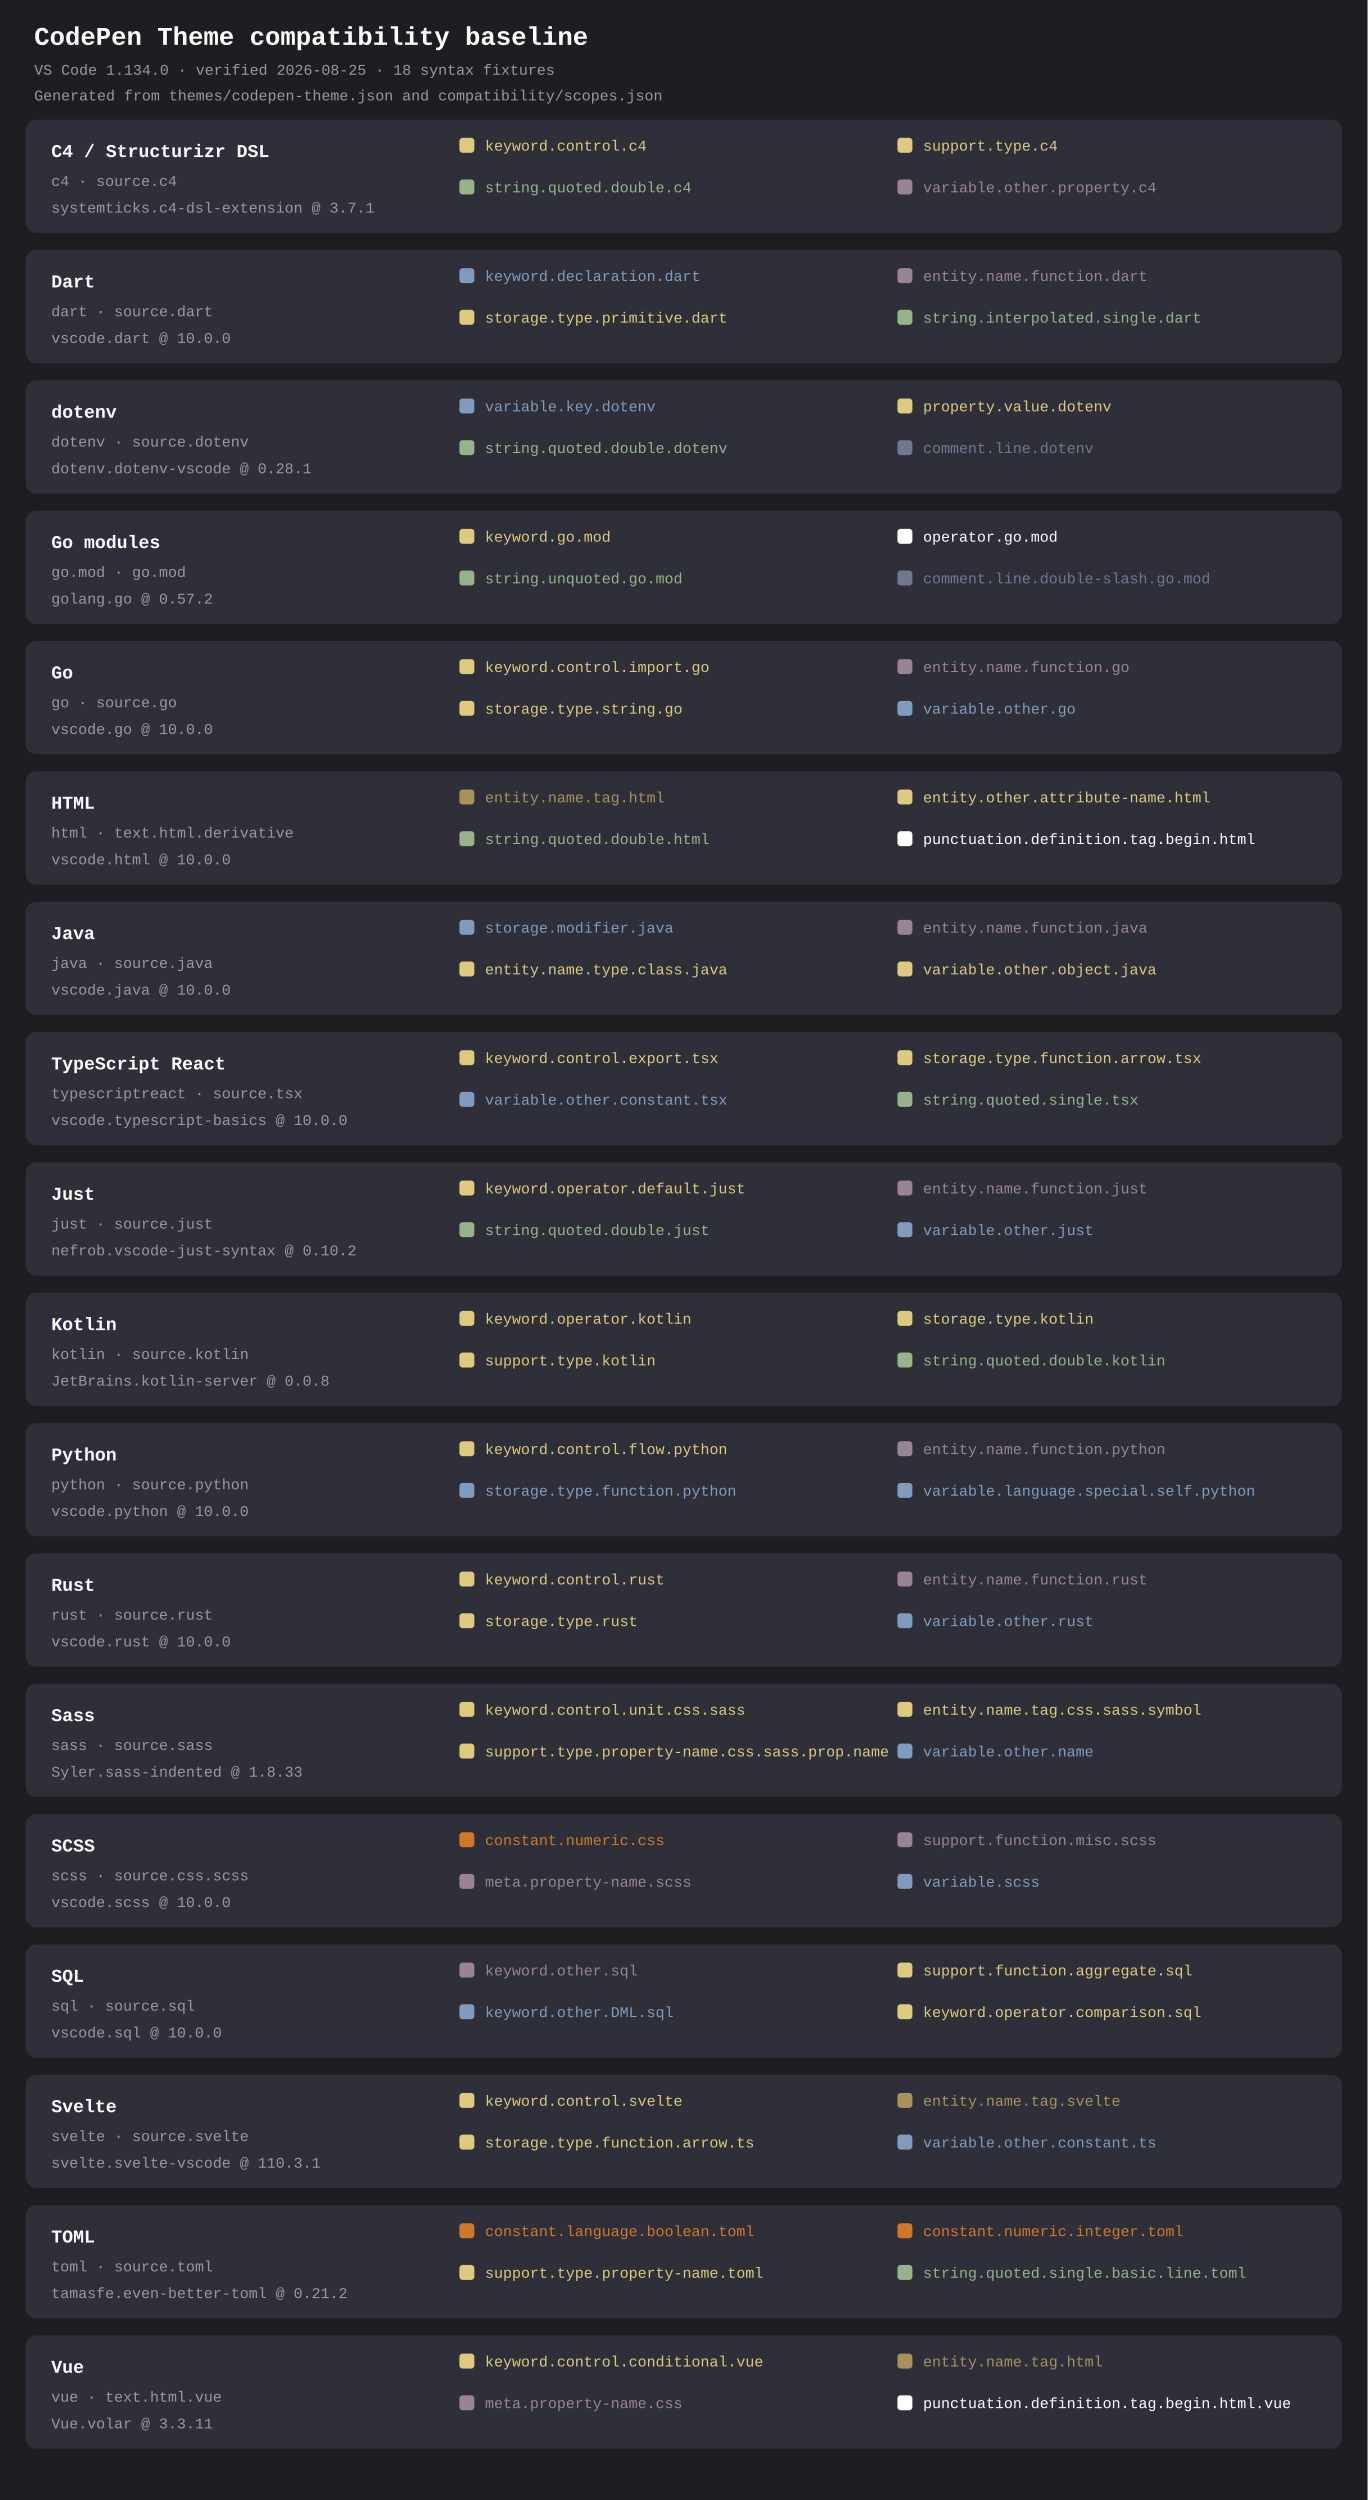
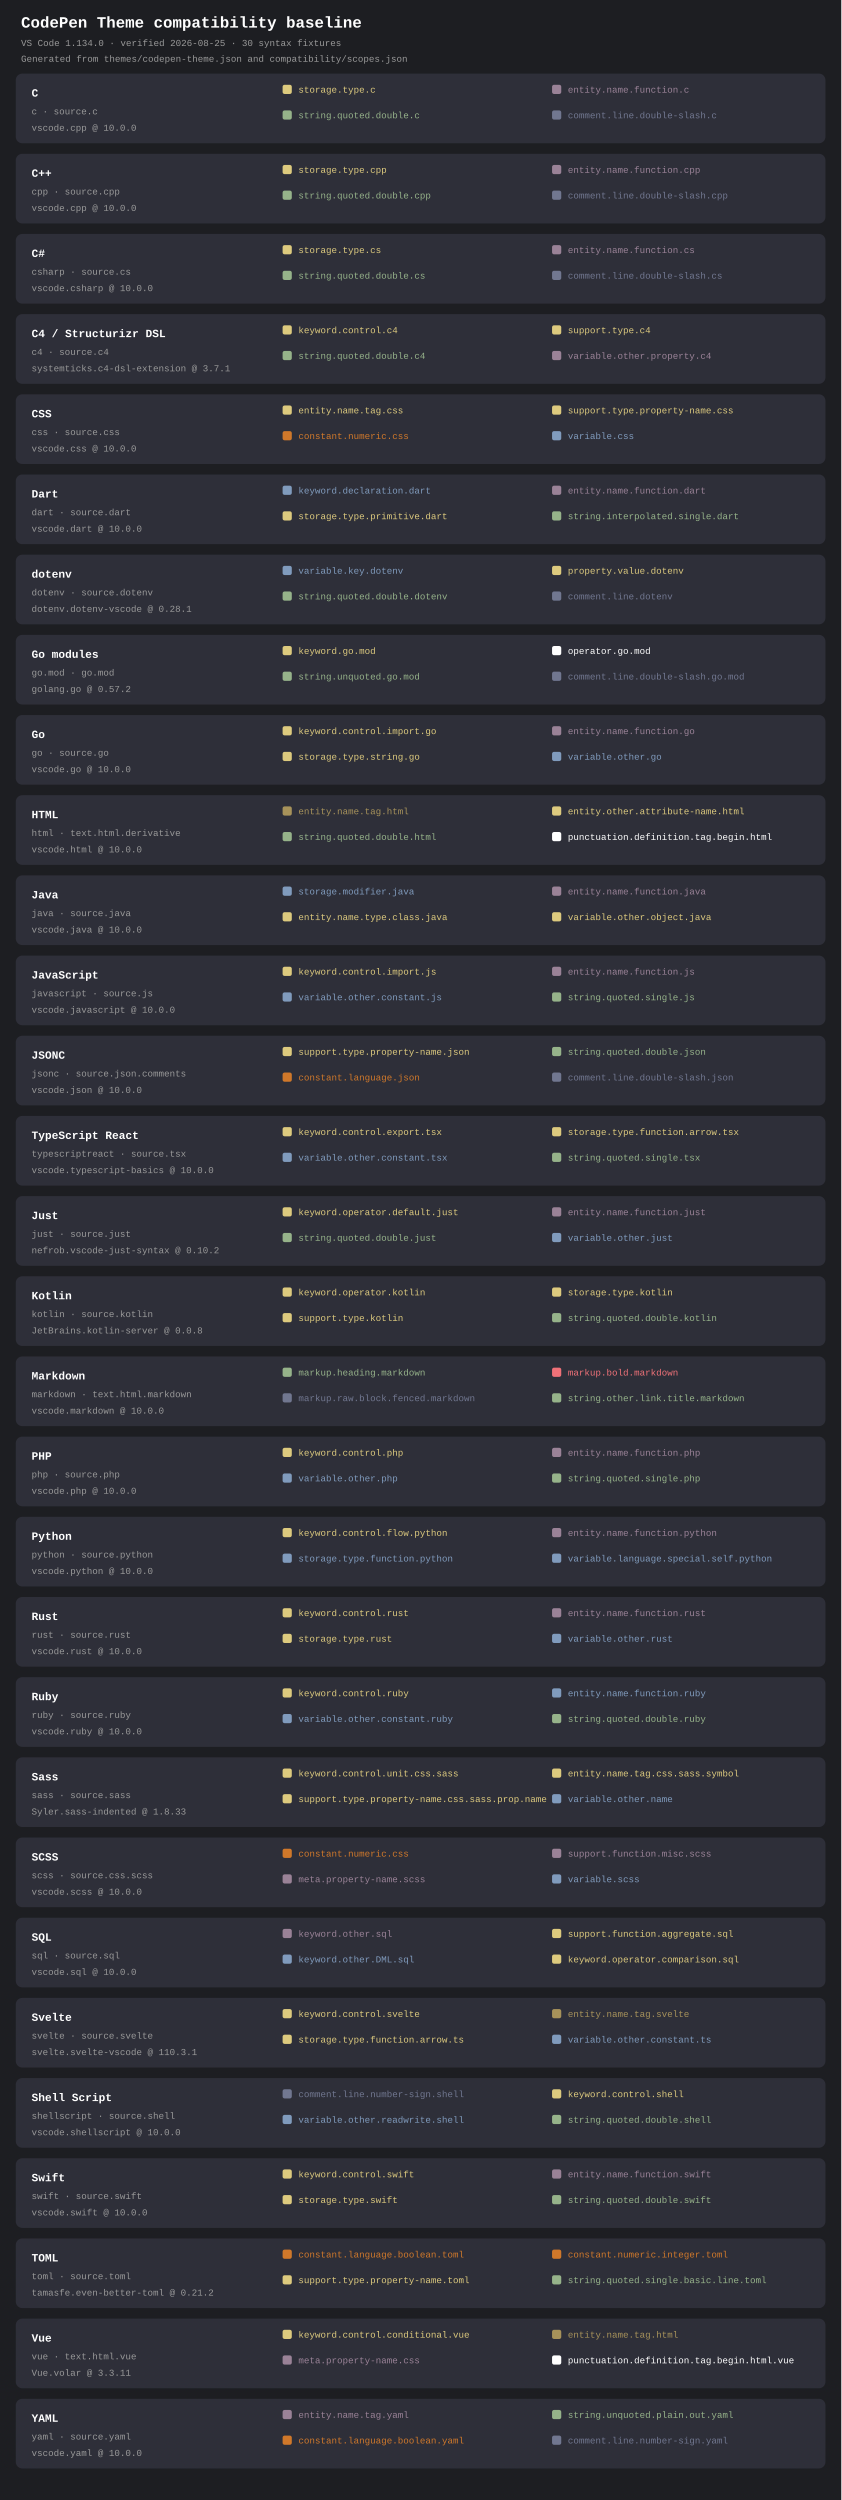
- <svg xmlns="http://www.w3.org/2000/svg" width="1280" height="2340" viewBox="0 0 1280 2340">
+ <svg xmlns="http://www.w3.org/2000/svg" width="1280" height="3804" viewBox="0 0 1280 3804">
  <style>text{font:14px SFMono-Regular,Consolas,Liberation Mono,monospace}.title{font-size:24px;font-weight:700}.language{font-size:17px;font-weight:700}</style>
  <rect width="100%" height="100%" fill="#1d1e22" />
  <text class="title" x="32" y="42" fill="#ffffff">CodePen Theme compatibility baseline</text>
-   <text x="32" y="70" fill="#999999">VS Code 1.134.0 · verified 2026-08-25 · 18 syntax fixtures</text>
+   <text x="32" y="70" fill="#999999">VS Code 1.134.0 · verified 2026-08-25 · 30 syntax fixtures</text>
  <text x="32" y="94" fill="#999999">Generated from themes/codepen-theme.json and compatibility/scopes.json</text>
  <rect x="24" y="112" width="1232" height="106" rx="10" fill="#2e2f39" />
-   <text class="language" x="48" y="147" fill="#ffffff">C4 / Structurizr DSL</text>
-   <text x="48" y="174" fill="#999999">c4 · source.c4</text>
-   <text x="48" y="199" fill="#999999">systemticks.c4-dsl-extension @ 3.7.1</text>
+   <text class="language" x="48" y="147" fill="#ffffff">C</text>
+   <text x="48" y="174" fill="#999999">c · source.c</text>
+   <text x="48" y="199" fill="#999999">vscode.cpp @ 10.0.0</text>
  <rect x="430" y="129" width="14" height="14" rx="3" fill="#ddca7e" />
-   <text x="454" y="141" fill="#ddca7e">keyword.control.c4</text>
-   <rect x="840" y="129" width="14" height="14" rx="3" fill="#ddca7e" />
-   <text x="864" y="141" fill="#ddca7e">support.type.c4</text>
+   <text x="454" y="141" fill="#ddca7e" font-style="italic">storage.type.c</text>
+   <rect x="840" y="129" width="14" height="14" rx="3" fill="#9a8297" />
+   <text x="864" y="141" fill="#9a8297">entity.name.function.c</text>
  <rect x="430" y="168" width="14" height="14" rx="3" fill="#96b38a" />
-   <text x="454" y="180" fill="#96b38a">string.quoted.double.c4</text>
-   <rect x="840" y="168" width="14" height="14" rx="3" fill="#9a8297" />
-   <text x="864" y="180" fill="#9a8297">variable.other.property.c4</text>
+   <text x="454" y="180" fill="#96b38a">string.quoted.double.c</text>
+   <rect x="840" y="168" width="14" height="14" rx="3" fill="#717790" />
+   <text x="864" y="180" fill="#717790" font-style="italic">comment.line.double-slash.c</text>
  <rect x="24" y="234" width="1232" height="106" rx="10" fill="#2e2f39" />
-   <text class="language" x="48" y="269" fill="#ffffff">Dart</text>
-   <text x="48" y="296" fill="#999999">dart · source.dart</text>
-   <text x="48" y="321" fill="#999999">vscode.dart @ 10.0.0</text>
-   <rect x="430" y="251" width="14" height="14" rx="3" fill="#809bbd" />
-   <text x="454" y="263" fill="#809bbd" font-style="italic">keyword.declaration.dart</text>
+   <text class="language" x="48" y="269" fill="#ffffff">C++</text>
+   <text x="48" y="296" fill="#999999">cpp · source.cpp</text>
+   <text x="48" y="321" fill="#999999">vscode.cpp @ 10.0.0</text>
+   <rect x="430" y="251" width="14" height="14" rx="3" fill="#ddca7e" />
+   <text x="454" y="263" fill="#ddca7e" font-style="italic">storage.type.cpp</text>
  <rect x="840" y="251" width="14" height="14" rx="3" fill="#9a8297" />
-   <text x="864" y="263" fill="#9a8297">entity.name.function.dart</text>
-   <rect x="430" y="290" width="14" height="14" rx="3" fill="#ddca7e" />
-   <text x="454" y="302" fill="#ddca7e" font-style="italic">storage.type.primitive.dart</text>
-   <rect x="840" y="290" width="14" height="14" rx="3" fill="#96b38a" />
-   <text x="864" y="302" fill="#96b38a">string.interpolated.single.dart</text>
+   <text x="864" y="263" fill="#9a8297">entity.name.function.cpp</text>
+   <rect x="430" y="290" width="14" height="14" rx="3" fill="#96b38a" />
+   <text x="454" y="302" fill="#96b38a">string.quoted.double.cpp</text>
+   <rect x="840" y="290" width="14" height="14" rx="3" fill="#717790" />
+   <text x="864" y="302" fill="#717790" font-style="italic">comment.line.double-slash.cpp</text>
  <rect x="24" y="356" width="1232" height="106" rx="10" fill="#2e2f39" />
-   <text class="language" x="48" y="391" fill="#ffffff">dotenv</text>
-   <text x="48" y="418" fill="#999999">dotenv · source.dotenv</text>
-   <text x="48" y="443" fill="#999999">dotenv.dotenv-vscode @ 0.28.1</text>
-   <rect x="430" y="373" width="14" height="14" rx="3" fill="#809bbd" />
-   <text x="454" y="385" fill="#809bbd">variable.key.dotenv</text>
-   <rect x="840" y="373" width="14" height="14" rx="3" fill="#ddca7e" />
-   <text x="864" y="385" fill="#ddca7e">property.value.dotenv</text>
+   <text class="language" x="48" y="391" fill="#ffffff">C#</text>
+   <text x="48" y="418" fill="#999999">csharp · source.cs</text>
+   <text x="48" y="443" fill="#999999">vscode.csharp @ 10.0.0</text>
+   <rect x="430" y="373" width="14" height="14" rx="3" fill="#ddca7e" />
+   <text x="454" y="385" fill="#ddca7e" font-style="italic">storage.type.cs</text>
+   <rect x="840" y="373" width="14" height="14" rx="3" fill="#9a8297" />
+   <text x="864" y="385" fill="#9a8297">entity.name.function.cs</text>
  <rect x="430" y="412" width="14" height="14" rx="3" fill="#96b38a" />
-   <text x="454" y="424" fill="#96b38a">string.quoted.double.dotenv</text>
+   <text x="454" y="424" fill="#96b38a">string.quoted.double.cs</text>
  <rect x="840" y="412" width="14" height="14" rx="3" fill="#717790" />
-   <text x="864" y="424" fill="#717790" font-style="italic">comment.line.dotenv</text>
+   <text x="864" y="424" fill="#717790" font-style="italic">comment.line.double-slash.cs</text>
  <rect x="24" y="478" width="1232" height="106" rx="10" fill="#2e2f39" />
-   <text class="language" x="48" y="513" fill="#ffffff">Go modules</text>
-   <text x="48" y="540" fill="#999999">go.mod · go.mod</text>
-   <text x="48" y="565" fill="#999999">golang.go @ 0.57.2</text>
+   <text class="language" x="48" y="513" fill="#ffffff">C4 / Structurizr DSL</text>
+   <text x="48" y="540" fill="#999999">c4 · source.c4</text>
+   <text x="48" y="565" fill="#999999">systemticks.c4-dsl-extension @ 3.7.1</text>
  <rect x="430" y="495" width="14" height="14" rx="3" fill="#ddca7e" />
-   <text x="454" y="507" fill="#ddca7e">keyword.go.mod</text>
-   <rect x="840" y="495" width="14" height="14" rx="3" fill="#ffffff" />
-   <text x="864" y="507" fill="#ffffff">operator.go.mod</text>
+   <text x="454" y="507" fill="#ddca7e">keyword.control.c4</text>
+   <rect x="840" y="495" width="14" height="14" rx="3" fill="#ddca7e" />
+   <text x="864" y="507" fill="#ddca7e">support.type.c4</text>
  <rect x="430" y="534" width="14" height="14" rx="3" fill="#96b38a" />
-   <text x="454" y="546" fill="#96b38a">string.unquoted.go.mod</text>
-   <rect x="840" y="534" width="14" height="14" rx="3" fill="#717790" />
-   <text x="864" y="546" fill="#717790" font-style="italic">comment.line.double-slash.go.mod</text>
+   <text x="454" y="546" fill="#96b38a">string.quoted.double.c4</text>
+   <rect x="840" y="534" width="14" height="14" rx="3" fill="#9a8297" />
+   <text x="864" y="546" fill="#9a8297">variable.other.property.c4</text>
  <rect x="24" y="600" width="1232" height="106" rx="10" fill="#2e2f39" />
-   <text class="language" x="48" y="635" fill="#ffffff">Go</text>
-   <text x="48" y="662" fill="#999999">go · source.go</text>
-   <text x="48" y="687" fill="#999999">vscode.go @ 10.0.0</text>
+   <text class="language" x="48" y="635" fill="#ffffff">CSS</text>
+   <text x="48" y="662" fill="#999999">css · source.css</text>
+   <text x="48" y="687" fill="#999999">vscode.css @ 10.0.0</text>
  <rect x="430" y="617" width="14" height="14" rx="3" fill="#ddca7e" />
-   <text x="454" y="629" fill="#ddca7e" font-style="italic">keyword.control.import.go</text>
-   <rect x="840" y="617" width="14" height="14" rx="3" fill="#9a8297" />
-   <text x="864" y="629" fill="#9a8297">entity.name.function.go</text>
-   <rect x="430" y="656" width="14" height="14" rx="3" fill="#ddca7e" />
-   <text x="454" y="668" fill="#ddca7e" font-style="italic">storage.type.string.go</text>
+   <text x="454" y="629" fill="#ddca7e">entity.name.tag.css</text>
+   <rect x="840" y="617" width="14" height="14" rx="3" fill="#ddca7e" />
+   <text x="864" y="629" fill="#ddca7e">support.type.property-name.css</text>
+   <rect x="430" y="656" width="14" height="14" rx="3" fill="#d0782a" />
+   <text x="454" y="668" fill="#d0782a">constant.numeric.css</text>
  <rect x="840" y="656" width="14" height="14" rx="3" fill="#809bbd" />
-   <text x="864" y="668" fill="#809bbd">variable.other.go</text>
+   <text x="864" y="668" fill="#809bbd">variable.css</text>
  <rect x="24" y="722" width="1232" height="106" rx="10" fill="#2e2f39" />
-   <text class="language" x="48" y="757" fill="#ffffff">HTML</text>
-   <text x="48" y="784" fill="#999999">html · text.html.derivative</text>
-   <text x="48" y="809" fill="#999999">vscode.html @ 10.0.0</text>
-   <rect x="430" y="739" width="14" height="14" rx="3" fill="#a7925a" />
-   <text x="454" y="751" fill="#a7925a">entity.name.tag.html</text>
-   <rect x="840" y="739" width="14" height="14" rx="3" fill="#ddca7e" />
-   <text x="864" y="751" fill="#ddca7e">entity.other.attribute-name.html</text>
-   <rect x="430" y="778" width="14" height="14" rx="3" fill="#96b38a" />
-   <text x="454" y="790" fill="#96b38a">string.quoted.double.html</text>
-   <rect x="840" y="778" width="14" height="14" rx="3" fill="#ffffff" />
-   <text x="864" y="790" fill="#ffffff">punctuation.definition.tag.begin.html</text>
+   <text class="language" x="48" y="757" fill="#ffffff">Dart</text>
+   <text x="48" y="784" fill="#999999">dart · source.dart</text>
+   <text x="48" y="809" fill="#999999">vscode.dart @ 10.0.0</text>
+   <rect x="430" y="739" width="14" height="14" rx="3" fill="#809bbd" />
+   <text x="454" y="751" fill="#809bbd" font-style="italic">keyword.declaration.dart</text>
+   <rect x="840" y="739" width="14" height="14" rx="3" fill="#9a8297" />
+   <text x="864" y="751" fill="#9a8297">entity.name.function.dart</text>
+   <rect x="430" y="778" width="14" height="14" rx="3" fill="#ddca7e" />
+   <text x="454" y="790" fill="#ddca7e" font-style="italic">storage.type.primitive.dart</text>
+   <rect x="840" y="778" width="14" height="14" rx="3" fill="#96b38a" />
+   <text x="864" y="790" fill="#96b38a">string.interpolated.single.dart</text>
  <rect x="24" y="844" width="1232" height="106" rx="10" fill="#2e2f39" />
-   <text class="language" x="48" y="879" fill="#ffffff">Java</text>
-   <text x="48" y="906" fill="#999999">java · source.java</text>
-   <text x="48" y="931" fill="#999999">vscode.java @ 10.0.0</text>
+   <text class="language" x="48" y="879" fill="#ffffff">dotenv</text>
+   <text x="48" y="906" fill="#999999">dotenv · source.dotenv</text>
+   <text x="48" y="931" fill="#999999">dotenv.dotenv-vscode @ 0.28.1</text>
  <rect x="430" y="861" width="14" height="14" rx="3" fill="#809bbd" />
-   <text x="454" y="873" fill="#809bbd" font-style="italic">storage.modifier.java</text>
-   <rect x="840" y="861" width="14" height="14" rx="3" fill="#9a8297" />
-   <text x="864" y="873" fill="#9a8297">entity.name.function.java</text>
-   <rect x="430" y="900" width="14" height="14" rx="3" fill="#ddca7e" />
-   <text x="454" y="912" fill="#ddca7e">entity.name.type.class.java</text>
-   <rect x="840" y="900" width="14" height="14" rx="3" fill="#ddca7e" />
-   <text x="864" y="912" fill="#ddca7e">variable.other.object.java</text>
+   <text x="454" y="873" fill="#809bbd">variable.key.dotenv</text>
+   <rect x="840" y="861" width="14" height="14" rx="3" fill="#ddca7e" />
+   <text x="864" y="873" fill="#ddca7e">property.value.dotenv</text>
+   <rect x="430" y="900" width="14" height="14" rx="3" fill="#96b38a" />
+   <text x="454" y="912" fill="#96b38a">string.quoted.double.dotenv</text>
+   <rect x="840" y="900" width="14" height="14" rx="3" fill="#717790" />
+   <text x="864" y="912" fill="#717790" font-style="italic">comment.line.dotenv</text>
  <rect x="24" y="966" width="1232" height="106" rx="10" fill="#2e2f39" />
-   <text class="language" x="48" y="1001" fill="#ffffff">TypeScript React</text>
-   <text x="48" y="1028" fill="#999999">typescriptreact · source.tsx</text>
-   <text x="48" y="1053" fill="#999999">vscode.typescript-basics @ 10.0.0</text>
+   <text class="language" x="48" y="1001" fill="#ffffff">Go modules</text>
+   <text x="48" y="1028" fill="#999999">go.mod · go.mod</text>
+   <text x="48" y="1053" fill="#999999">golang.go @ 0.57.2</text>
  <rect x="430" y="983" width="14" height="14" rx="3" fill="#ddca7e" />
-   <text x="454" y="995" fill="#ddca7e" font-style="italic">keyword.control.export.tsx</text>
-   <rect x="840" y="983" width="14" height="14" rx="3" fill="#ddca7e" />
-   <text x="864" y="995" fill="#ddca7e" font-style="italic">storage.type.function.arrow.tsx</text>
-   <rect x="430" y="1022" width="14" height="14" rx="3" fill="#809bbd" />
-   <text x="454" y="1034" fill="#809bbd">variable.other.constant.tsx</text>
-   <rect x="840" y="1022" width="14" height="14" rx="3" fill="#96b38a" />
-   <text x="864" y="1034" fill="#96b38a">string.quoted.single.tsx</text>
+   <text x="454" y="995" fill="#ddca7e">keyword.go.mod</text>
+   <rect x="840" y="983" width="14" height="14" rx="3" fill="#ffffff" />
+   <text x="864" y="995" fill="#ffffff">operator.go.mod</text>
+   <rect x="430" y="1022" width="14" height="14" rx="3" fill="#96b38a" />
+   <text x="454" y="1034" fill="#96b38a">string.unquoted.go.mod</text>
+   <rect x="840" y="1022" width="14" height="14" rx="3" fill="#717790" />
+   <text x="864" y="1034" fill="#717790" font-style="italic">comment.line.double-slash.go.mod</text>
  <rect x="24" y="1088" width="1232" height="106" rx="10" fill="#2e2f39" />
-   <text class="language" x="48" y="1123" fill="#ffffff">Just</text>
-   <text x="48" y="1150" fill="#999999">just · source.just</text>
-   <text x="48" y="1175" fill="#999999">nefrob.vscode-just-syntax @ 0.10.2</text>
+   <text class="language" x="48" y="1123" fill="#ffffff">Go</text>
+   <text x="48" y="1150" fill="#999999">go · source.go</text>
+   <text x="48" y="1175" fill="#999999">vscode.go @ 10.0.0</text>
  <rect x="430" y="1105" width="14" height="14" rx="3" fill="#ddca7e" />
-   <text x="454" y="1117" fill="#ddca7e">keyword.operator.default.just</text>
+   <text x="454" y="1117" fill="#ddca7e" font-style="italic">keyword.control.import.go</text>
  <rect x="840" y="1105" width="14" height="14" rx="3" fill="#9a8297" />
-   <text x="864" y="1117" fill="#9a8297">entity.name.function.just</text>
-   <rect x="430" y="1144" width="14" height="14" rx="3" fill="#96b38a" />
-   <text x="454" y="1156" fill="#96b38a">string.quoted.double.just</text>
+   <text x="864" y="1117" fill="#9a8297">entity.name.function.go</text>
+   <rect x="430" y="1144" width="14" height="14" rx="3" fill="#ddca7e" />
+   <text x="454" y="1156" fill="#ddca7e" font-style="italic">storage.type.string.go</text>
  <rect x="840" y="1144" width="14" height="14" rx="3" fill="#809bbd" />
-   <text x="864" y="1156" fill="#809bbd">variable.other.just</text>
+   <text x="864" y="1156" fill="#809bbd">variable.other.go</text>
  <rect x="24" y="1210" width="1232" height="106" rx="10" fill="#2e2f39" />
-   <text class="language" x="48" y="1245" fill="#ffffff">Kotlin</text>
-   <text x="48" y="1272" fill="#999999">kotlin · source.kotlin</text>
-   <text x="48" y="1297" fill="#999999">JetBrains.kotlin-server @ 0.0.8</text>
-   <rect x="430" y="1227" width="14" height="14" rx="3" fill="#ddca7e" />
-   <text x="454" y="1239" fill="#ddca7e">keyword.operator.kotlin</text>
+   <text class="language" x="48" y="1245" fill="#ffffff">HTML</text>
+   <text x="48" y="1272" fill="#999999">html · text.html.derivative</text>
+   <text x="48" y="1297" fill="#999999">vscode.html @ 10.0.0</text>
+   <rect x="430" y="1227" width="14" height="14" rx="3" fill="#a7925a" />
+   <text x="454" y="1239" fill="#a7925a">entity.name.tag.html</text>
  <rect x="840" y="1227" width="14" height="14" rx="3" fill="#ddca7e" />
-   <text x="864" y="1239" fill="#ddca7e" font-style="italic">storage.type.kotlin</text>
-   <rect x="430" y="1266" width="14" height="14" rx="3" fill="#ddca7e" />
-   <text x="454" y="1278" fill="#ddca7e">support.type.kotlin</text>
-   <rect x="840" y="1266" width="14" height="14" rx="3" fill="#96b38a" />
-   <text x="864" y="1278" fill="#96b38a">string.quoted.double.kotlin</text>
+   <text x="864" y="1239" fill="#ddca7e">entity.other.attribute-name.html</text>
+   <rect x="430" y="1266" width="14" height="14" rx="3" fill="#96b38a" />
+   <text x="454" y="1278" fill="#96b38a">string.quoted.double.html</text>
+   <rect x="840" y="1266" width="14" height="14" rx="3" fill="#ffffff" />
+   <text x="864" y="1278" fill="#ffffff">punctuation.definition.tag.begin.html</text>
  <rect x="24" y="1332" width="1232" height="106" rx="10" fill="#2e2f39" />
-   <text class="language" x="48" y="1367" fill="#ffffff">Python</text>
-   <text x="48" y="1394" fill="#999999">python · source.python</text>
-   <text x="48" y="1419" fill="#999999">vscode.python @ 10.0.0</text>
-   <rect x="430" y="1349" width="14" height="14" rx="3" fill="#ddca7e" />
-   <text x="454" y="1361" fill="#ddca7e" font-style="italic">keyword.control.flow.python</text>
+   <text class="language" x="48" y="1367" fill="#ffffff">Java</text>
+   <text x="48" y="1394" fill="#999999">java · source.java</text>
+   <text x="48" y="1419" fill="#999999">vscode.java @ 10.0.0</text>
+   <rect x="430" y="1349" width="14" height="14" rx="3" fill="#809bbd" />
+   <text x="454" y="1361" fill="#809bbd" font-style="italic">storage.modifier.java</text>
  <rect x="840" y="1349" width="14" height="14" rx="3" fill="#9a8297" />
-   <text x="864" y="1361" fill="#9a8297">entity.name.function.python</text>
-   <rect x="430" y="1388" width="14" height="14" rx="3" fill="#809bbd" />
-   <text x="454" y="1400" fill="#809bbd" font-style="italic">storage.type.function.python</text>
-   <rect x="840" y="1388" width="14" height="14" rx="3" fill="#809bbd" />
-   <text x="864" y="1400" fill="#809bbd" font-style="italic">variable.language.special.self.python</text>
+   <text x="864" y="1361" fill="#9a8297">entity.name.function.java</text>
+   <rect x="430" y="1388" width="14" height="14" rx="3" fill="#ddca7e" />
+   <text x="454" y="1400" fill="#ddca7e">entity.name.type.class.java</text>
+   <rect x="840" y="1388" width="14" height="14" rx="3" fill="#ddca7e" />
+   <text x="864" y="1400" fill="#ddca7e">variable.other.object.java</text>
  <rect x="24" y="1454" width="1232" height="106" rx="10" fill="#2e2f39" />
-   <text class="language" x="48" y="1489" fill="#ffffff">Rust</text>
-   <text x="48" y="1516" fill="#999999">rust · source.rust</text>
-   <text x="48" y="1541" fill="#999999">vscode.rust @ 10.0.0</text>
+   <text class="language" x="48" y="1489" fill="#ffffff">JavaScript</text>
+   <text x="48" y="1516" fill="#999999">javascript · source.js</text>
+   <text x="48" y="1541" fill="#999999">vscode.javascript @ 10.0.0</text>
  <rect x="430" y="1471" width="14" height="14" rx="3" fill="#ddca7e" />
-   <text x="454" y="1483" fill="#ddca7e" font-style="italic">keyword.control.rust</text>
+   <text x="454" y="1483" fill="#ddca7e" font-style="italic">keyword.control.import.js</text>
  <rect x="840" y="1471" width="14" height="14" rx="3" fill="#9a8297" />
-   <text x="864" y="1483" fill="#9a8297">entity.name.function.rust</text>
-   <rect x="430" y="1510" width="14" height="14" rx="3" fill="#ddca7e" />
-   <text x="454" y="1522" fill="#ddca7e" font-style="italic">storage.type.rust</text>
-   <rect x="840" y="1510" width="14" height="14" rx="3" fill="#809bbd" />
-   <text x="864" y="1522" fill="#809bbd">variable.other.rust</text>
+   <text x="864" y="1483" fill="#9a8297">entity.name.function.js</text>
+   <rect x="430" y="1510" width="14" height="14" rx="3" fill="#809bbd" />
+   <text x="454" y="1522" fill="#809bbd">variable.other.constant.js</text>
+   <rect x="840" y="1510" width="14" height="14" rx="3" fill="#96b38a" />
+   <text x="864" y="1522" fill="#96b38a">string.quoted.single.js</text>
  <rect x="24" y="1576" width="1232" height="106" rx="10" fill="#2e2f39" />
-   <text class="language" x="48" y="1611" fill="#ffffff">Sass</text>
-   <text x="48" y="1638" fill="#999999">sass · source.sass</text>
-   <text x="48" y="1663" fill="#999999">Syler.sass-indented @ 1.8.33</text>
+   <text class="language" x="48" y="1611" fill="#ffffff">JSONC</text>
+   <text x="48" y="1638" fill="#999999">jsonc · source.json.comments</text>
+   <text x="48" y="1663" fill="#999999">vscode.json @ 10.0.0</text>
  <rect x="430" y="1593" width="14" height="14" rx="3" fill="#ddca7e" />
-   <text x="454" y="1605" fill="#ddca7e">keyword.control.unit.css.sass</text>
-   <rect x="840" y="1593" width="14" height="14" rx="3" fill="#ddca7e" />
-   <text x="864" y="1605" fill="#ddca7e">entity.name.tag.css.sass.symbol</text>
-   <rect x="430" y="1632" width="14" height="14" rx="3" fill="#ddca7e" />
-   <text x="454" y="1644" fill="#ddca7e">support.type.property-name.css.sass.prop.name</text>
-   <rect x="840" y="1632" width="14" height="14" rx="3" fill="#809bbd" />
-   <text x="864" y="1644" fill="#809bbd">variable.other.name</text>
+   <text x="454" y="1605" fill="#ddca7e">support.type.property-name.json</text>
+   <rect x="840" y="1593" width="14" height="14" rx="3" fill="#96b38a" />
+   <text x="864" y="1605" fill="#96b38a">string.quoted.double.json</text>
+   <rect x="430" y="1632" width="14" height="14" rx="3" fill="#d0782a" />
+   <text x="454" y="1644" fill="#d0782a">constant.language.json</text>
+   <rect x="840" y="1632" width="14" height="14" rx="3" fill="#717790" />
+   <text x="864" y="1644" fill="#717790" font-style="italic">comment.line.double-slash.json</text>
  <rect x="24" y="1698" width="1232" height="106" rx="10" fill="#2e2f39" />
-   <text class="language" x="48" y="1733" fill="#ffffff">SCSS</text>
-   <text x="48" y="1760" fill="#999999">scss · source.css.scss</text>
-   <text x="48" y="1785" fill="#999999">vscode.scss @ 10.0.0</text>
-   <rect x="430" y="1715" width="14" height="14" rx="3" fill="#d0782a" />
-   <text x="454" y="1727" fill="#d0782a">constant.numeric.css</text>
-   <rect x="840" y="1715" width="14" height="14" rx="3" fill="#9a8297" />
-   <text x="864" y="1727" fill="#9a8297">support.function.misc.scss</text>
-   <rect x="430" y="1754" width="14" height="14" rx="3" fill="#9a8297" />
-   <text x="454" y="1766" fill="#9a8297">meta.property-name.scss</text>
-   <rect x="840" y="1754" width="14" height="14" rx="3" fill="#809bbd" />
-   <text x="864" y="1766" fill="#809bbd">variable.scss</text>
+   <text class="language" x="48" y="1733" fill="#ffffff">TypeScript React</text>
+   <text x="48" y="1760" fill="#999999">typescriptreact · source.tsx</text>
+   <text x="48" y="1785" fill="#999999">vscode.typescript-basics @ 10.0.0</text>
+   <rect x="430" y="1715" width="14" height="14" rx="3" fill="#ddca7e" />
+   <text x="454" y="1727" fill="#ddca7e" font-style="italic">keyword.control.export.tsx</text>
+   <rect x="840" y="1715" width="14" height="14" rx="3" fill="#ddca7e" />
+   <text x="864" y="1727" fill="#ddca7e" font-style="italic">storage.type.function.arrow.tsx</text>
+   <rect x="430" y="1754" width="14" height="14" rx="3" fill="#809bbd" />
+   <text x="454" y="1766" fill="#809bbd">variable.other.constant.tsx</text>
+   <rect x="840" y="1754" width="14" height="14" rx="3" fill="#96b38a" />
+   <text x="864" y="1766" fill="#96b38a">string.quoted.single.tsx</text>
  <rect x="24" y="1820" width="1232" height="106" rx="10" fill="#2e2f39" />
-   <text class="language" x="48" y="1855" fill="#ffffff">SQL</text>
-   <text x="48" y="1882" fill="#999999">sql · source.sql</text>
-   <text x="48" y="1907" fill="#999999">vscode.sql @ 10.0.0</text>
-   <rect x="430" y="1837" width="14" height="14" rx="3" fill="#9a8297" />
-   <text x="454" y="1849" fill="#9a8297">keyword.other.sql</text>
-   <rect x="840" y="1837" width="14" height="14" rx="3" fill="#ddca7e" />
-   <text x="864" y="1849" fill="#ddca7e">support.function.aggregate.sql</text>
-   <rect x="430" y="1876" width="14" height="14" rx="3" fill="#809bbd" />
-   <text x="454" y="1888" fill="#809bbd">keyword.other.DML.sql</text>
-   <rect x="840" y="1876" width="14" height="14" rx="3" fill="#ddca7e" />
-   <text x="864" y="1888" fill="#ddca7e">keyword.operator.comparison.sql</text>
+   <text class="language" x="48" y="1855" fill="#ffffff">Just</text>
+   <text x="48" y="1882" fill="#999999">just · source.just</text>
+   <text x="48" y="1907" fill="#999999">nefrob.vscode-just-syntax @ 0.10.2</text>
+   <rect x="430" y="1837" width="14" height="14" rx="3" fill="#ddca7e" />
+   <text x="454" y="1849" fill="#ddca7e">keyword.operator.default.just</text>
+   <rect x="840" y="1837" width="14" height="14" rx="3" fill="#9a8297" />
+   <text x="864" y="1849" fill="#9a8297">entity.name.function.just</text>
+   <rect x="430" y="1876" width="14" height="14" rx="3" fill="#96b38a" />
+   <text x="454" y="1888" fill="#96b38a">string.quoted.double.just</text>
+   <rect x="840" y="1876" width="14" height="14" rx="3" fill="#809bbd" />
+   <text x="864" y="1888" fill="#809bbd">variable.other.just</text>
  <rect x="24" y="1942" width="1232" height="106" rx="10" fill="#2e2f39" />
-   <text class="language" x="48" y="1977" fill="#ffffff">Svelte</text>
-   <text x="48" y="2004" fill="#999999">svelte · source.svelte</text>
-   <text x="48" y="2029" fill="#999999">svelte.svelte-vscode @ 110.3.1</text>
+   <text class="language" x="48" y="1977" fill="#ffffff">Kotlin</text>
+   <text x="48" y="2004" fill="#999999">kotlin · source.kotlin</text>
+   <text x="48" y="2029" fill="#999999">JetBrains.kotlin-server @ 0.0.8</text>
  <rect x="430" y="1959" width="14" height="14" rx="3" fill="#ddca7e" />
-   <text x="454" y="1971" fill="#ddca7e">keyword.control.svelte</text>
-   <rect x="840" y="1959" width="14" height="14" rx="3" fill="#a7925a" />
-   <text x="864" y="1971" fill="#a7925a">entity.name.tag.svelte</text>
+   <text x="454" y="1971" fill="#ddca7e">keyword.operator.kotlin</text>
+   <rect x="840" y="1959" width="14" height="14" rx="3" fill="#ddca7e" />
+   <text x="864" y="1971" fill="#ddca7e" font-style="italic">storage.type.kotlin</text>
  <rect x="430" y="1998" width="14" height="14" rx="3" fill="#ddca7e" />
-   <text x="454" y="2010" fill="#ddca7e" font-style="italic">storage.type.function.arrow.ts</text>
-   <rect x="840" y="1998" width="14" height="14" rx="3" fill="#809bbd" />
-   <text x="864" y="2010" fill="#809bbd">variable.other.constant.ts</text>
+   <text x="454" y="2010" fill="#ddca7e">support.type.kotlin</text>
+   <rect x="840" y="1998" width="14" height="14" rx="3" fill="#96b38a" />
+   <text x="864" y="2010" fill="#96b38a">string.quoted.double.kotlin</text>
  <rect x="24" y="2064" width="1232" height="106" rx="10" fill="#2e2f39" />
-   <text class="language" x="48" y="2099" fill="#ffffff">TOML</text>
-   <text x="48" y="2126" fill="#999999">toml · source.toml</text>
-   <text x="48" y="2151" fill="#999999">tamasfe.even-better-toml @ 0.21.2</text>
-   <rect x="430" y="2081" width="14" height="14" rx="3" fill="#d0782a" />
-   <text x="454" y="2093" fill="#d0782a">constant.language.boolean.toml</text>
-   <rect x="840" y="2081" width="14" height="14" rx="3" fill="#d0782a" />
-   <text x="864" y="2093" fill="#d0782a">constant.numeric.integer.toml</text>
-   <rect x="430" y="2120" width="14" height="14" rx="3" fill="#ddca7e" />
-   <text x="454" y="2132" fill="#ddca7e">support.type.property-name.toml</text>
+   <text class="language" x="48" y="2099" fill="#ffffff">Markdown</text>
+   <text x="48" y="2126" fill="#999999">markdown · text.html.markdown</text>
+   <text x="48" y="2151" fill="#999999">vscode.markdown @ 10.0.0</text>
+   <rect x="430" y="2081" width="14" height="14" rx="3" fill="#96b38a" />
+   <text x="454" y="2093" fill="#96b38a">markup.heading.markdown</text>
+   <rect x="840" y="2081" width="14" height="14" rx="3" fill="#f07178" />
+   <text x="864" y="2093" fill="#f07178">markup.bold.markdown</text>
+   <rect x="430" y="2120" width="14" height="14" rx="3" fill="#717790" />
+   <text x="454" y="2132" fill="#717790">markup.raw.block.fenced.markdown</text>
  <rect x="840" y="2120" width="14" height="14" rx="3" fill="#96b38a" />
-   <text x="864" y="2132" fill="#96b38a">string.quoted.single.basic.line.toml</text>
+   <text x="864" y="2132" fill="#96b38a">string.other.link.title.markdown</text>
  <rect x="24" y="2186" width="1232" height="106" rx="10" fill="#2e2f39" />
-   <text class="language" x="48" y="2221" fill="#ffffff">Vue</text>
-   <text x="48" y="2248" fill="#999999">vue · text.html.vue</text>
-   <text x="48" y="2273" fill="#999999">Vue.volar @ 3.3.11</text>
+   <text class="language" x="48" y="2221" fill="#ffffff">PHP</text>
+   <text x="48" y="2248" fill="#999999">php · source.php</text>
+   <text x="48" y="2273" fill="#999999">vscode.php @ 10.0.0</text>
  <rect x="430" y="2203" width="14" height="14" rx="3" fill="#ddca7e" />
-   <text x="454" y="2215" fill="#ddca7e">keyword.control.conditional.vue</text>
-   <rect x="840" y="2203" width="14" height="14" rx="3" fill="#a7925a" />
-   <text x="864" y="2215" fill="#a7925a">entity.name.tag.html</text>
-   <rect x="430" y="2242" width="14" height="14" rx="3" fill="#9a8297" />
-   <text x="454" y="2254" fill="#9a8297">meta.property-name.css</text>
-   <rect x="840" y="2242" width="14" height="14" rx="3" fill="#ffffff" />
-   <text x="864" y="2254" fill="#ffffff">punctuation.definition.tag.begin.html.vue</text>
+   <text x="454" y="2215" fill="#ddca7e">keyword.control.php</text>
+   <rect x="840" y="2203" width="14" height="14" rx="3" fill="#9a8297" />
+   <text x="864" y="2215" fill="#9a8297">entity.name.function.php</text>
+   <rect x="430" y="2242" width="14" height="14" rx="3" fill="#809bbd" />
+   <text x="454" y="2254" fill="#809bbd">variable.other.php</text>
+   <rect x="840" y="2242" width="14" height="14" rx="3" fill="#96b38a" />
+   <text x="864" y="2254" fill="#96b38a">string.quoted.single.php</text>
+   <rect x="24" y="2308" width="1232" height="106" rx="10" fill="#2e2f39" />
+   <text class="language" x="48" y="2343" fill="#ffffff">Python</text>
+   <text x="48" y="2370" fill="#999999">python · source.python</text>
+   <text x="48" y="2395" fill="#999999">vscode.python @ 10.0.0</text>
+   <rect x="430" y="2325" width="14" height="14" rx="3" fill="#ddca7e" />
+   <text x="454" y="2337" fill="#ddca7e" font-style="italic">keyword.control.flow.python</text>
+   <rect x="840" y="2325" width="14" height="14" rx="3" fill="#9a8297" />
+   <text x="864" y="2337" fill="#9a8297">entity.name.function.python</text>
+   <rect x="430" y="2364" width="14" height="14" rx="3" fill="#809bbd" />
+   <text x="454" y="2376" fill="#809bbd" font-style="italic">storage.type.function.python</text>
+   <rect x="840" y="2364" width="14" height="14" rx="3" fill="#809bbd" />
+   <text x="864" y="2376" fill="#809bbd" font-style="italic">variable.language.special.self.python</text>
+   <rect x="24" y="2430" width="1232" height="106" rx="10" fill="#2e2f39" />
+   <text class="language" x="48" y="2465" fill="#ffffff">Rust</text>
+   <text x="48" y="2492" fill="#999999">rust · source.rust</text>
+   <text x="48" y="2517" fill="#999999">vscode.rust @ 10.0.0</text>
+   <rect x="430" y="2447" width="14" height="14" rx="3" fill="#ddca7e" />
+   <text x="454" y="2459" fill="#ddca7e" font-style="italic">keyword.control.rust</text>
+   <rect x="840" y="2447" width="14" height="14" rx="3" fill="#9a8297" />
+   <text x="864" y="2459" fill="#9a8297">entity.name.function.rust</text>
+   <rect x="430" y="2486" width="14" height="14" rx="3" fill="#ddca7e" />
+   <text x="454" y="2498" fill="#ddca7e" font-style="italic">storage.type.rust</text>
+   <rect x="840" y="2486" width="14" height="14" rx="3" fill="#809bbd" />
+   <text x="864" y="2498" fill="#809bbd">variable.other.rust</text>
+   <rect x="24" y="2552" width="1232" height="106" rx="10" fill="#2e2f39" />
+   <text class="language" x="48" y="2587" fill="#ffffff">Ruby</text>
+   <text x="48" y="2614" fill="#999999">ruby · source.ruby</text>
+   <text x="48" y="2639" fill="#999999">vscode.ruby @ 10.0.0</text>
+   <rect x="430" y="2569" width="14" height="14" rx="3" fill="#ddca7e" />
+   <text x="454" y="2581" fill="#ddca7e" font-style="italic">keyword.control.ruby</text>
+   <rect x="840" y="2569" width="14" height="14" rx="3" fill="#809bbd" />
+   <text x="864" y="2581" fill="#809bbd">entity.name.function.ruby</text>
+   <rect x="430" y="2608" width="14" height="14" rx="3" fill="#809bbd" />
+   <text x="454" y="2620" fill="#809bbd">variable.other.constant.ruby</text>
+   <rect x="840" y="2608" width="14" height="14" rx="3" fill="#96b38a" />
+   <text x="864" y="2620" fill="#96b38a">string.quoted.double.ruby</text>
+   <rect x="24" y="2674" width="1232" height="106" rx="10" fill="#2e2f39" />
+   <text class="language" x="48" y="2709" fill="#ffffff">Sass</text>
+   <text x="48" y="2736" fill="#999999">sass · source.sass</text>
+   <text x="48" y="2761" fill="#999999">Syler.sass-indented @ 1.8.33</text>
+   <rect x="430" y="2691" width="14" height="14" rx="3" fill="#ddca7e" />
+   <text x="454" y="2703" fill="#ddca7e">keyword.control.unit.css.sass</text>
+   <rect x="840" y="2691" width="14" height="14" rx="3" fill="#ddca7e" />
+   <text x="864" y="2703" fill="#ddca7e">entity.name.tag.css.sass.symbol</text>
+   <rect x="430" y="2730" width="14" height="14" rx="3" fill="#ddca7e" />
+   <text x="454" y="2742" fill="#ddca7e">support.type.property-name.css.sass.prop.name</text>
+   <rect x="840" y="2730" width="14" height="14" rx="3" fill="#809bbd" />
+   <text x="864" y="2742" fill="#809bbd">variable.other.name</text>
+   <rect x="24" y="2796" width="1232" height="106" rx="10" fill="#2e2f39" />
+   <text class="language" x="48" y="2831" fill="#ffffff">SCSS</text>
+   <text x="48" y="2858" fill="#999999">scss · source.css.scss</text>
+   <text x="48" y="2883" fill="#999999">vscode.scss @ 10.0.0</text>
+   <rect x="430" y="2813" width="14" height="14" rx="3" fill="#d0782a" />
+   <text x="454" y="2825" fill="#d0782a">constant.numeric.css</text>
+   <rect x="840" y="2813" width="14" height="14" rx="3" fill="#9a8297" />
+   <text x="864" y="2825" fill="#9a8297">support.function.misc.scss</text>
+   <rect x="430" y="2852" width="14" height="14" rx="3" fill="#9a8297" />
+   <text x="454" y="2864" fill="#9a8297">meta.property-name.scss</text>
+   <rect x="840" y="2852" width="14" height="14" rx="3" fill="#809bbd" />
+   <text x="864" y="2864" fill="#809bbd">variable.scss</text>
+   <rect x="24" y="2918" width="1232" height="106" rx="10" fill="#2e2f39" />
+   <text class="language" x="48" y="2953" fill="#ffffff">SQL</text>
+   <text x="48" y="2980" fill="#999999">sql · source.sql</text>
+   <text x="48" y="3005" fill="#999999">vscode.sql @ 10.0.0</text>
+   <rect x="430" y="2935" width="14" height="14" rx="3" fill="#9a8297" />
+   <text x="454" y="2947" fill="#9a8297">keyword.other.sql</text>
+   <rect x="840" y="2935" width="14" height="14" rx="3" fill="#ddca7e" />
+   <text x="864" y="2947" fill="#ddca7e">support.function.aggregate.sql</text>
+   <rect x="430" y="2974" width="14" height="14" rx="3" fill="#809bbd" />
+   <text x="454" y="2986" fill="#809bbd">keyword.other.DML.sql</text>
+   <rect x="840" y="2974" width="14" height="14" rx="3" fill="#ddca7e" />
+   <text x="864" y="2986" fill="#ddca7e">keyword.operator.comparison.sql</text>
+   <rect x="24" y="3040" width="1232" height="106" rx="10" fill="#2e2f39" />
+   <text class="language" x="48" y="3075" fill="#ffffff">Svelte</text>
+   <text x="48" y="3102" fill="#999999">svelte · source.svelte</text>
+   <text x="48" y="3127" fill="#999999">svelte.svelte-vscode @ 110.3.1</text>
+   <rect x="430" y="3057" width="14" height="14" rx="3" fill="#ddca7e" />
+   <text x="454" y="3069" fill="#ddca7e">keyword.control.svelte</text>
+   <rect x="840" y="3057" width="14" height="14" rx="3" fill="#a7925a" />
+   <text x="864" y="3069" fill="#a7925a">entity.name.tag.svelte</text>
+   <rect x="430" y="3096" width="14" height="14" rx="3" fill="#ddca7e" />
+   <text x="454" y="3108" fill="#ddca7e" font-style="italic">storage.type.function.arrow.ts</text>
+   <rect x="840" y="3096" width="14" height="14" rx="3" fill="#809bbd" />
+   <text x="864" y="3108" fill="#809bbd">variable.other.constant.ts</text>
+   <rect x="24" y="3162" width="1232" height="106" rx="10" fill="#2e2f39" />
+   <text class="language" x="48" y="3197" fill="#ffffff">Shell Script</text>
+   <text x="48" y="3224" fill="#999999">shellscript · source.shell</text>
+   <text x="48" y="3249" fill="#999999">vscode.shellscript @ 10.0.0</text>
+   <rect x="430" y="3179" width="14" height="14" rx="3" fill="#717790" />
+   <text x="454" y="3191" fill="#717790" font-style="italic">comment.line.number-sign.shell</text>
+   <rect x="840" y="3179" width="14" height="14" rx="3" fill="#ddca7e" />
+   <text x="864" y="3191" fill="#ddca7e">keyword.control.shell</text>
+   <rect x="430" y="3218" width="14" height="14" rx="3" fill="#809bbd" />
+   <text x="454" y="3230" fill="#809bbd">variable.other.readwrite.shell</text>
+   <rect x="840" y="3218" width="14" height="14" rx="3" fill="#96b38a" />
+   <text x="864" y="3230" fill="#96b38a">string.quoted.double.shell</text>
+   <rect x="24" y="3284" width="1232" height="106" rx="10" fill="#2e2f39" />
+   <text class="language" x="48" y="3319" fill="#ffffff">Swift</text>
+   <text x="48" y="3346" fill="#999999">swift · source.swift</text>
+   <text x="48" y="3371" fill="#999999">vscode.swift @ 10.0.0</text>
+   <rect x="430" y="3301" width="14" height="14" rx="3" fill="#ddca7e" />
+   <text x="454" y="3313" fill="#ddca7e">keyword.control.swift</text>
+   <rect x="840" y="3301" width="14" height="14" rx="3" fill="#9a8297" />
+   <text x="864" y="3313" fill="#9a8297">entity.name.function.swift</text>
+   <rect x="430" y="3340" width="14" height="14" rx="3" fill="#ddca7e" />
+   <text x="454" y="3352" fill="#ddca7e" font-style="italic">storage.type.swift</text>
+   <rect x="840" y="3340" width="14" height="14" rx="3" fill="#96b38a" />
+   <text x="864" y="3352" fill="#96b38a">string.quoted.double.swift</text>
+   <rect x="24" y="3406" width="1232" height="106" rx="10" fill="#2e2f39" />
+   <text class="language" x="48" y="3441" fill="#ffffff">TOML</text>
+   <text x="48" y="3468" fill="#999999">toml · source.toml</text>
+   <text x="48" y="3493" fill="#999999">tamasfe.even-better-toml @ 0.21.2</text>
+   <rect x="430" y="3423" width="14" height="14" rx="3" fill="#d0782a" />
+   <text x="454" y="3435" fill="#d0782a">constant.language.boolean.toml</text>
+   <rect x="840" y="3423" width="14" height="14" rx="3" fill="#d0782a" />
+   <text x="864" y="3435" fill="#d0782a">constant.numeric.integer.toml</text>
+   <rect x="430" y="3462" width="14" height="14" rx="3" fill="#ddca7e" />
+   <text x="454" y="3474" fill="#ddca7e">support.type.property-name.toml</text>
+   <rect x="840" y="3462" width="14" height="14" rx="3" fill="#96b38a" />
+   <text x="864" y="3474" fill="#96b38a">string.quoted.single.basic.line.toml</text>
+   <rect x="24" y="3528" width="1232" height="106" rx="10" fill="#2e2f39" />
+   <text class="language" x="48" y="3563" fill="#ffffff">Vue</text>
+   <text x="48" y="3590" fill="#999999">vue · text.html.vue</text>
+   <text x="48" y="3615" fill="#999999">Vue.volar @ 3.3.11</text>
+   <rect x="430" y="3545" width="14" height="14" rx="3" fill="#ddca7e" />
+   <text x="454" y="3557" fill="#ddca7e">keyword.control.conditional.vue</text>
+   <rect x="840" y="3545" width="14" height="14" rx="3" fill="#a7925a" />
+   <text x="864" y="3557" fill="#a7925a">entity.name.tag.html</text>
+   <rect x="430" y="3584" width="14" height="14" rx="3" fill="#9a8297" />
+   <text x="454" y="3596" fill="#9a8297">meta.property-name.css</text>
+   <rect x="840" y="3584" width="14" height="14" rx="3" fill="#ffffff" />
+   <text x="864" y="3596" fill="#ffffff">punctuation.definition.tag.begin.html.vue</text>
+   <rect x="24" y="3650" width="1232" height="106" rx="10" fill="#2e2f39" />
+   <text class="language" x="48" y="3685" fill="#ffffff">YAML</text>
+   <text x="48" y="3712" fill="#999999">yaml · source.yaml</text>
+   <text x="48" y="3737" fill="#999999">vscode.yaml @ 10.0.0</text>
+   <rect x="430" y="3667" width="14" height="14" rx="3" fill="#9a8297" />
+   <text x="454" y="3679" fill="#9a8297">entity.name.tag.yaml</text>
+   <rect x="840" y="3667" width="14" height="14" rx="3" fill="#96b38a" />
+   <text x="864" y="3679" fill="#96b38a">string.unquoted.plain.out.yaml</text>
+   <rect x="430" y="3706" width="14" height="14" rx="3" fill="#d0782a" />
+   <text x="454" y="3718" fill="#d0782a">constant.language.boolean.yaml</text>
+   <rect x="840" y="3706" width="14" height="14" rx="3" fill="#717790" />
+   <text x="864" y="3718" fill="#717790" font-style="italic">comment.line.number-sign.yaml</text>
</svg>
